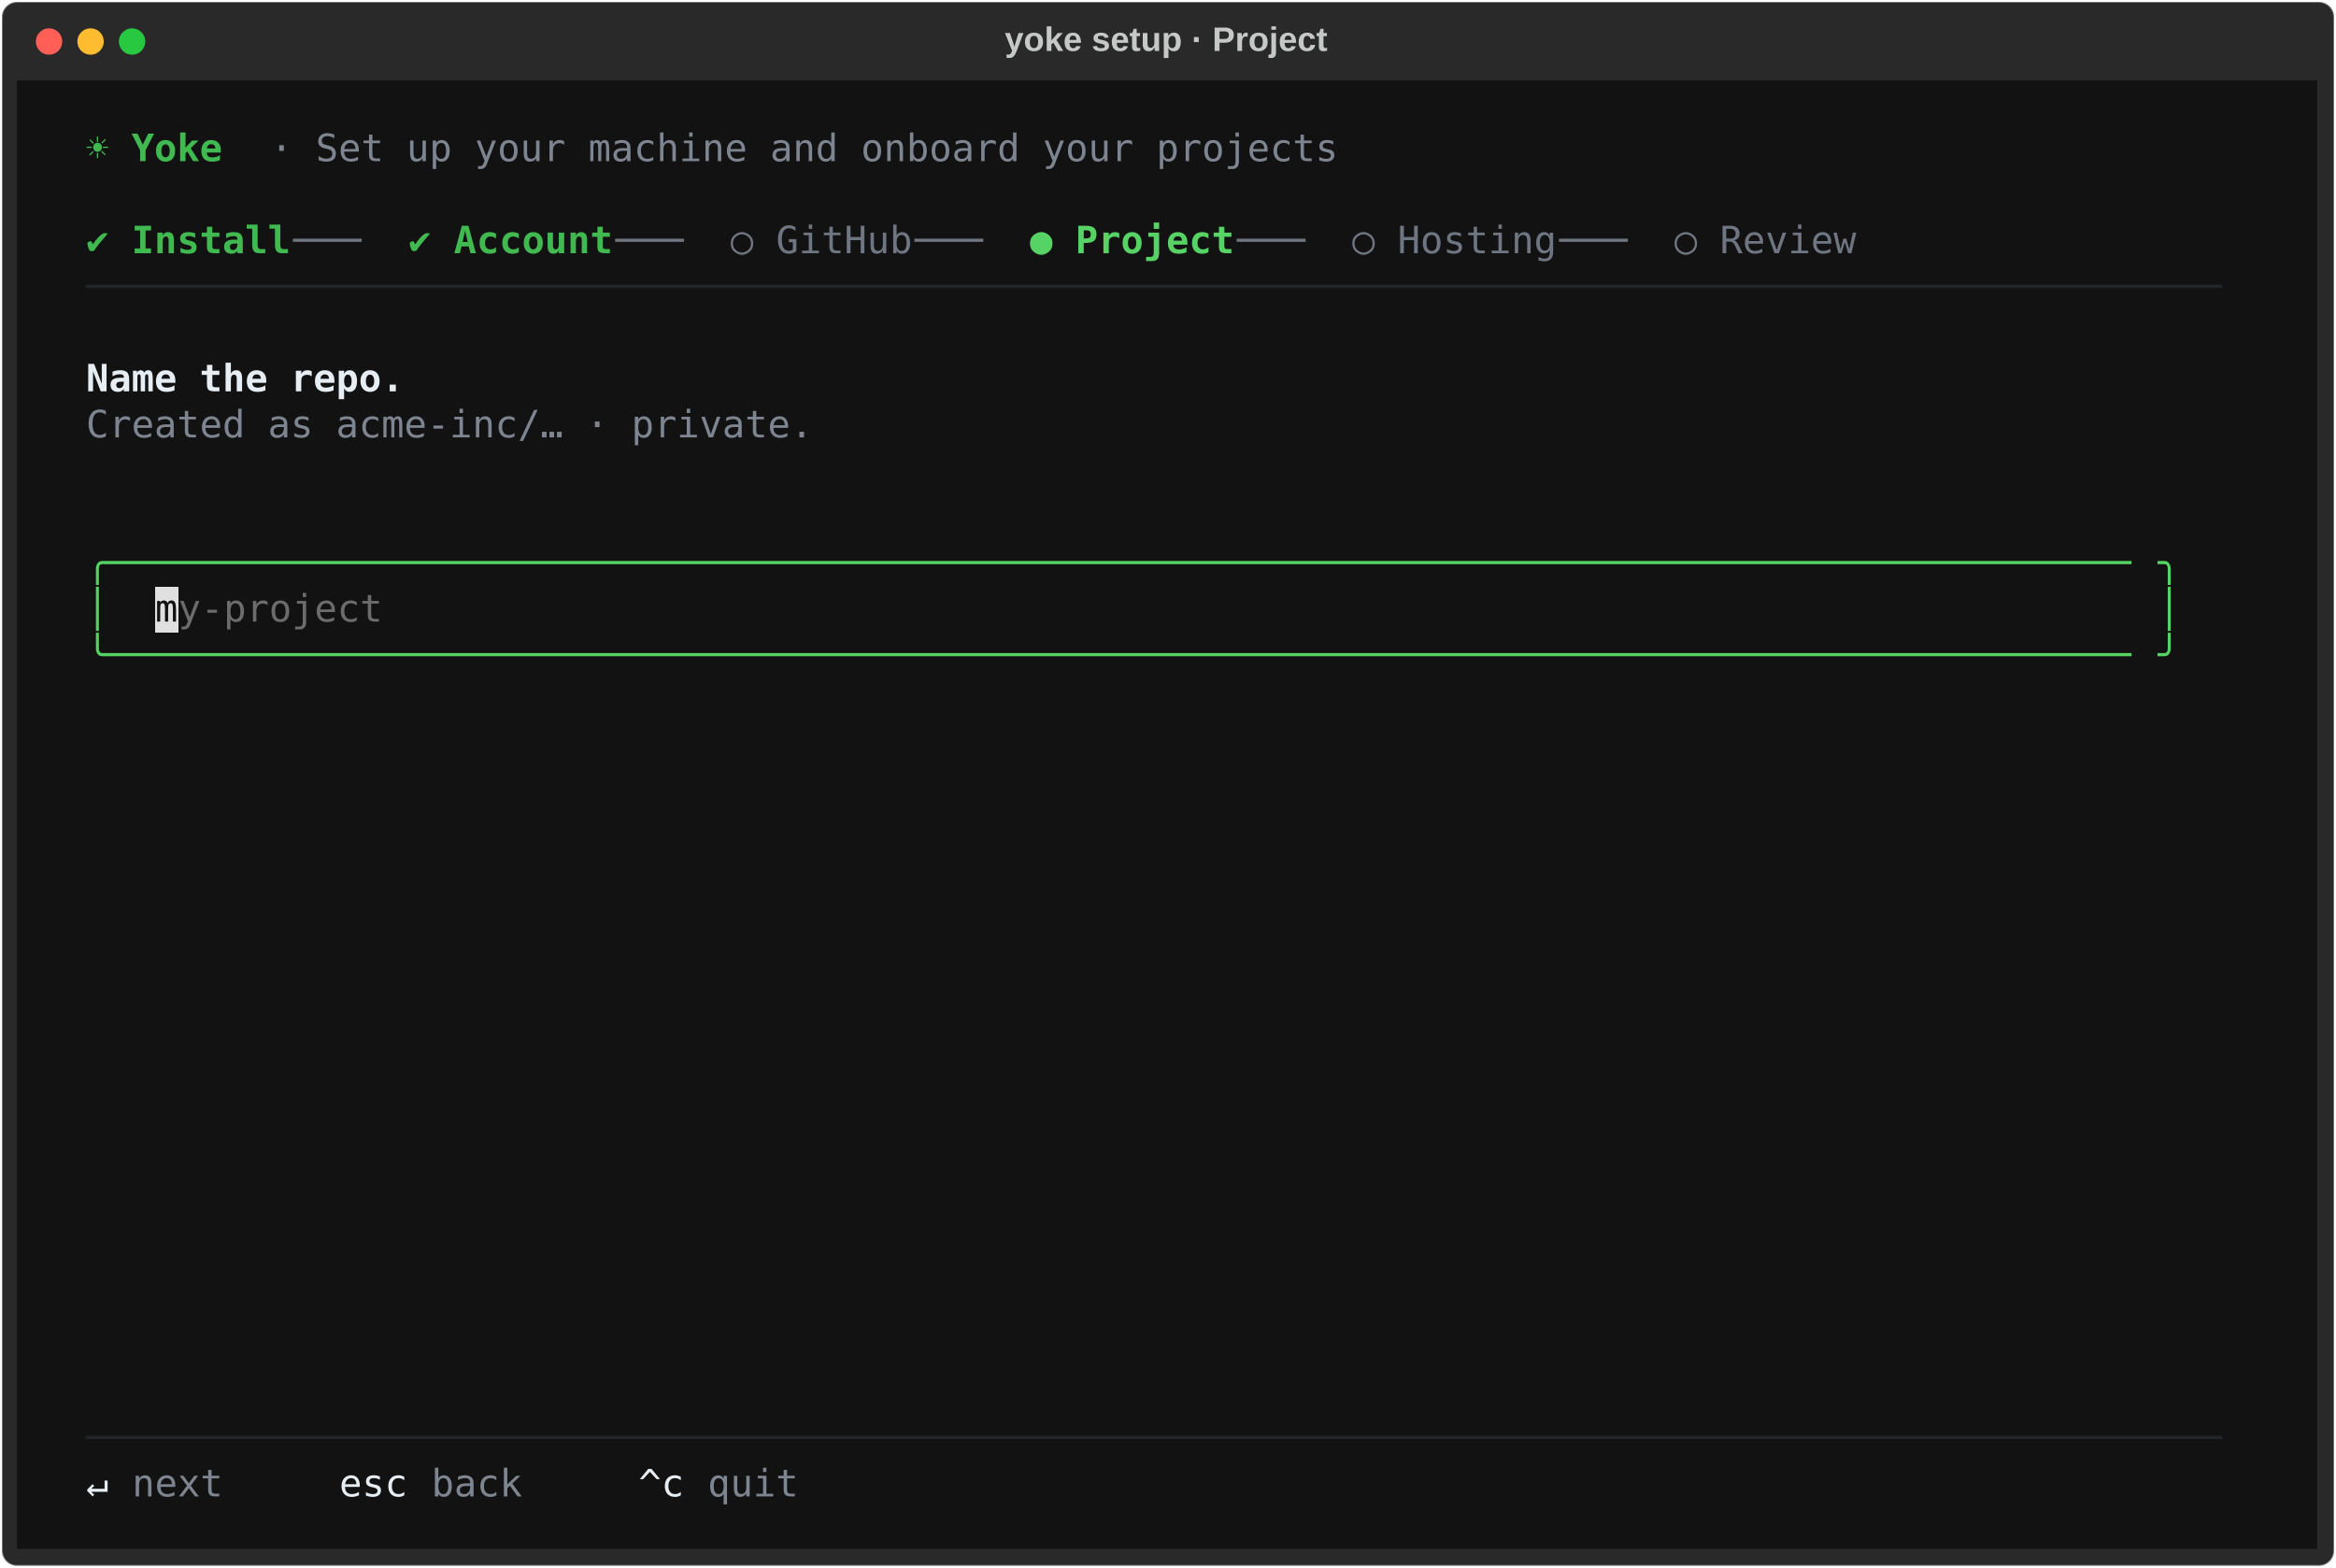
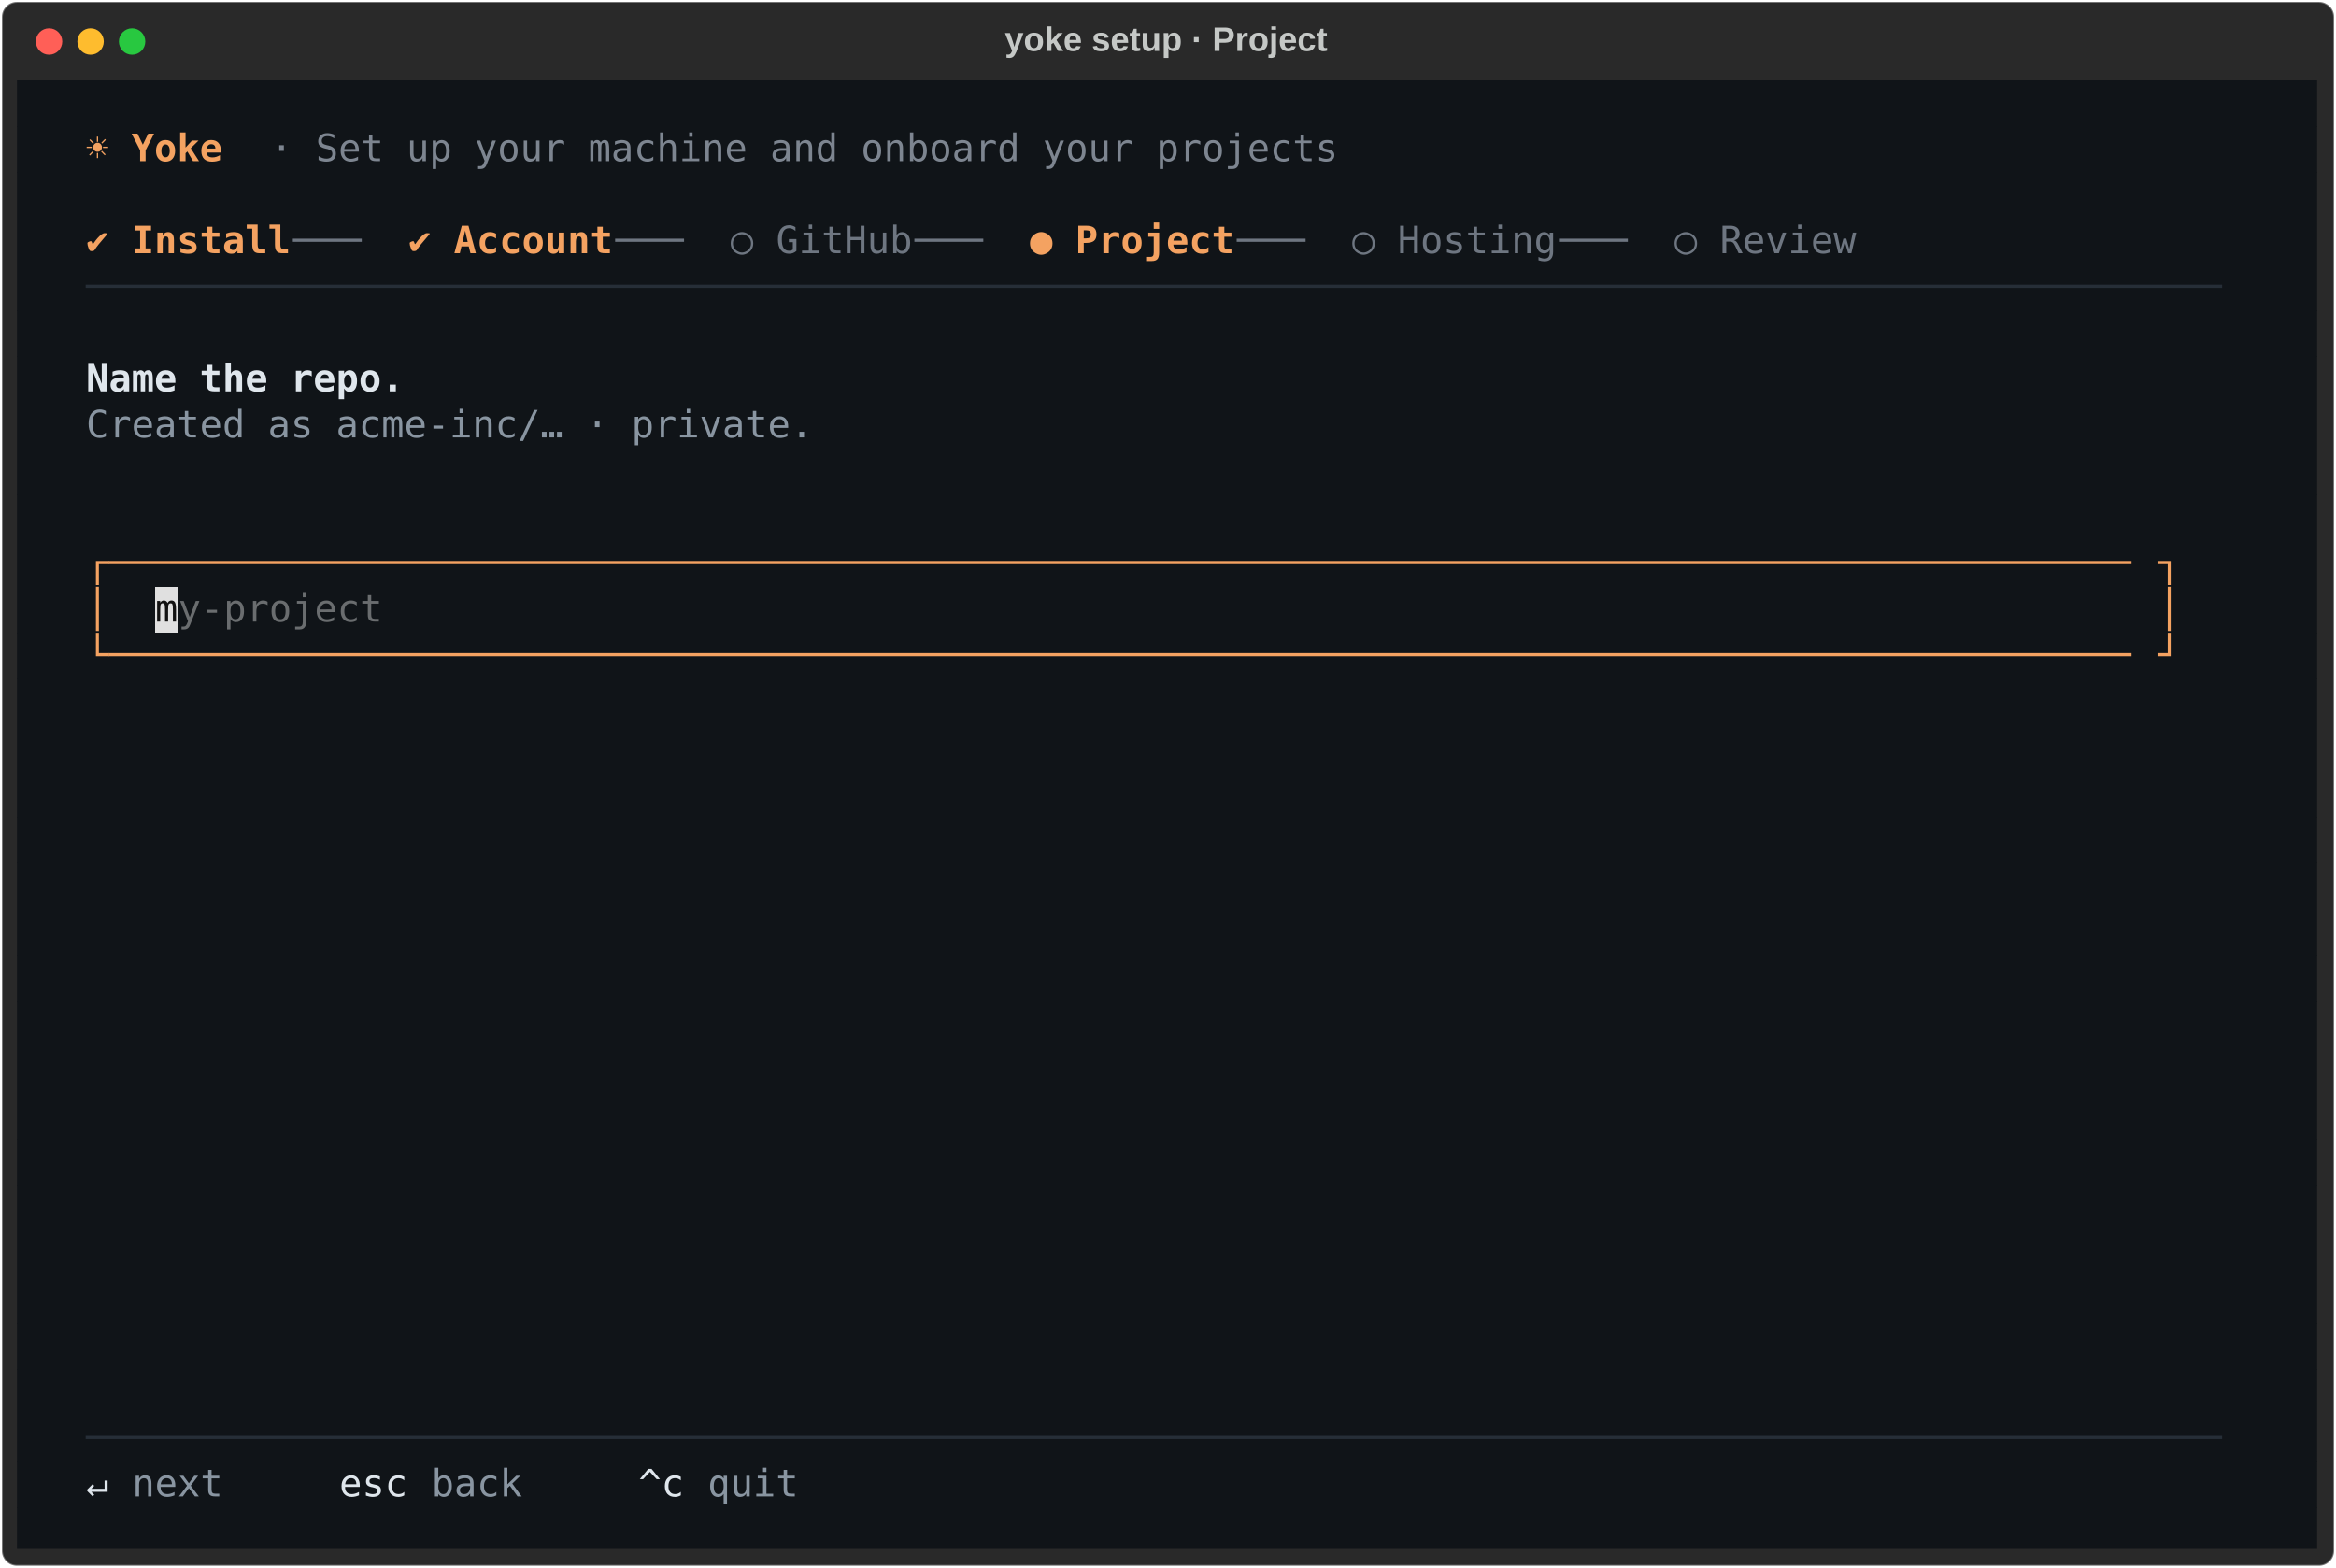
<svg xmlns="http://www.w3.org/2000/svg" class="rich-terminal" viewBox="0 0 1238 830.8">
  <style>

    @font-face {
        font-family: "Fira Code";
        src: local("FiraCode-Regular"),
                url("https://cdnjs.cloudflare.com/ajax/libs/firacode/{{VERSION}}/woff2/FiraCode-Regular.woff2") format("woff2"),
                url("https://cdnjs.cloudflare.com/ajax/libs/firacode/{{VERSION}}/woff/FiraCode-Regular.woff") format("woff");
        font-style: normal;
        font-weight: 400;
    }
    @font-face {
        font-family: "Fira Code";
        src: local("FiraCode-Bold"),
                url("https://cdnjs.cloudflare.com/ajax/libs/firacode/{{VERSION}}/woff2/FiraCode-Bold.woff2") format("woff2"),
                url("https://cdnjs.cloudflare.com/ajax/libs/firacode/{{VERSION}}/woff/FiraCode-Bold.woff") format("woff");
        font-style: bold;
        font-weight: 700;
    }

    .terminal-YOKE-matrix {
        font-family: Fira Code, monospace;
        font-size: 20px;
        line-height: 24.4px;
        font-variant-east-asian: full-width;
    }

    .terminal-YOKE-title {
        font-size: 18px;
        font-weight: bold;
        font-family: arial;
    }

- .terminal-YOKE-r2 { fill: #3fb950;font-weight: bold }
- .terminal-YOKE-r3 { fill: #e6edf3 }
+ .terminal-YOKE-r2 { fill: #f4a261;font-weight: bold }
+ .terminal-YOKE-r3 { fill: #dfe6ec }
.terminal-YOKE-r4 { fill: #7d8590 }
.terminal-YOKE-r5 { fill: #6e7681 }
- .terminal-YOKE-r6 { fill: #56d364;font-weight: bold }
- .terminal-YOKE-r7 { fill: #21262d }
- .terminal-YOKE-r8 { fill: #e6edf3;font-weight: bold }
- .terminal-YOKE-r9 { fill: #56d364 }
+ .terminal-YOKE-r6 { fill: #262e37 }
+ .terminal-YOKE-r7 { fill: #dfe6ec;font-weight: bold }
+ .terminal-YOKE-r8 { fill: #8995a1 }
+ .terminal-YOKE-r9 { fill: #f4a261 }
.terminal-YOKE-r10 { fill: #121212 }
- .terminal-YOKE-r11 { fill: #6c6c6c }
+ .terminal-YOKE-r11 { fill: #6a6d6f }
    </style>
  <defs>
    <clipPath id="terminal-YOKE-clip-terminal">
      <rect x="0" y="0" width="1219.0" height="779.8" />
    </clipPath>
    <clipPath id="terminal-YOKE-line-0">
      <rect x="0" y="1.5" width="1220" height="24.65" />
    </clipPath>
    <clipPath id="terminal-YOKE-line-1">
      <rect x="0" y="25.9" width="1220" height="24.65" />
    </clipPath>
    <clipPath id="terminal-YOKE-line-2">
      <rect x="0" y="50.3" width="1220" height="24.65" />
    </clipPath>
    <clipPath id="terminal-YOKE-line-3">
      <rect x="0" y="74.7" width="1220" height="24.65" />
    </clipPath>
    <clipPath id="terminal-YOKE-line-4">
      <rect x="0" y="99.1" width="1220" height="24.65" />
    </clipPath>
    <clipPath id="terminal-YOKE-line-5">
      <rect x="0" y="123.5" width="1220" height="24.65" />
    </clipPath>
    <clipPath id="terminal-YOKE-line-6">
      <rect x="0" y="147.9" width="1220" height="24.65" />
    </clipPath>
    <clipPath id="terminal-YOKE-line-7">
      <rect x="0" y="172.3" width="1220" height="24.65" />
    </clipPath>
    <clipPath id="terminal-YOKE-line-8">
      <rect x="0" y="196.7" width="1220" height="24.65" />
    </clipPath>
    <clipPath id="terminal-YOKE-line-9">
      <rect x="0" y="221.1" width="1220" height="24.65" />
    </clipPath>
    <clipPath id="terminal-YOKE-line-10">
      <rect x="0" y="245.5" width="1220" height="24.65" />
    </clipPath>
    <clipPath id="terminal-YOKE-line-11">
      <rect x="0" y="269.9" width="1220" height="24.65" />
    </clipPath>
    <clipPath id="terminal-YOKE-line-12">
      <rect x="0" y="294.3" width="1220" height="24.65" />
    </clipPath>
    <clipPath id="terminal-YOKE-line-13">
      <rect x="0" y="318.7" width="1220" height="24.65" />
    </clipPath>
    <clipPath id="terminal-YOKE-line-14">
      <rect x="0" y="343.1" width="1220" height="24.65" />
    </clipPath>
    <clipPath id="terminal-YOKE-line-15">
      <rect x="0" y="367.5" width="1220" height="24.65" />
    </clipPath>
    <clipPath id="terminal-YOKE-line-16">
      <rect x="0" y="391.9" width="1220" height="24.65" />
    </clipPath>
    <clipPath id="terminal-YOKE-line-17">
      <rect x="0" y="416.3" width="1220" height="24.65" />
    </clipPath>
    <clipPath id="terminal-YOKE-line-18">
      <rect x="0" y="440.7" width="1220" height="24.65" />
    </clipPath>
    <clipPath id="terminal-YOKE-line-19">
      <rect x="0" y="465.1" width="1220" height="24.65" />
    </clipPath>
    <clipPath id="terminal-YOKE-line-20">
      <rect x="0" y="489.5" width="1220" height="24.65" />
    </clipPath>
    <clipPath id="terminal-YOKE-line-21">
      <rect x="0" y="513.9" width="1220" height="24.65" />
    </clipPath>
    <clipPath id="terminal-YOKE-line-22">
      <rect x="0" y="538.3" width="1220" height="24.65" />
    </clipPath>
    <clipPath id="terminal-YOKE-line-23">
      <rect x="0" y="562.7" width="1220" height="24.65" />
    </clipPath>
    <clipPath id="terminal-YOKE-line-24">
      <rect x="0" y="587.1" width="1220" height="24.65" />
    </clipPath>
    <clipPath id="terminal-YOKE-line-25">
      <rect x="0" y="611.5" width="1220" height="24.65" />
    </clipPath>
    <clipPath id="terminal-YOKE-line-26">
      <rect x="0" y="635.9" width="1220" height="24.65" />
    </clipPath>
    <clipPath id="terminal-YOKE-line-27">
      <rect x="0" y="660.3" width="1220" height="24.65" />
    </clipPath>
    <clipPath id="terminal-YOKE-line-28">
      <rect x="0" y="684.7" width="1220" height="24.65" />
    </clipPath>
    <clipPath id="terminal-YOKE-line-29">
      <rect x="0" y="709.1" width="1220" height="24.65" />
    </clipPath>
    <clipPath id="terminal-YOKE-line-30">
      <rect x="0" y="733.5" width="1220" height="24.65" />
    </clipPath>
  </defs>
  <rect fill="#292929" stroke="rgba(255,255,255,0.35)" stroke-width="1" x="1" y="1" width="1236" height="828.8" rx="8" />
  <text class="terminal-YOKE-title" fill="#c5c8c6" text-anchor="middle" x="618" y="27">yoke setup · Project</text>
  <g transform="translate(26,22)">
    <circle cx="0" cy="0" r="7" fill="#ff5f57" />
    <circle cx="22" cy="0" r="7" fill="#febc2e" />
    <circle cx="44" cy="0" r="7" fill="#28c840" />
  </g>
  <g transform="translate(9, 41)" clip-path="url(#terminal-YOKE-clip-terminal)">
-     <rect fill="#121212" x="0" y="1.5" width="1220" height="24.65" shape-rendering="crispEdges" />
-     <rect fill="#121212" x="0" y="25.9" width="36.6" height="24.65" shape-rendering="crispEdges" />
-     <rect fill="#121212" x="36.6" y="25.9" width="73.2" height="24.65" shape-rendering="crispEdges" />
-     <rect fill="#121212" x="109.8" y="25.9" width="24.4" height="24.65" shape-rendering="crispEdges" />
-     <rect fill="#121212" x="134.2" y="25.9" width="573.4" height="24.65" shape-rendering="crispEdges" />
-     <rect fill="#121212" x="707.6" y="25.9" width="475.8" height="24.65" shape-rendering="crispEdges" />
-     <rect fill="#121212" x="1183.4" y="25.9" width="36.6" height="24.65" shape-rendering="crispEdges" />
-     <rect fill="#121212" x="0" y="50.3" width="1220" height="24.65" shape-rendering="crispEdges" />
-     <rect fill="#121212" x="0" y="74.7" width="36.6" height="24.65" shape-rendering="crispEdges" />
-     <rect fill="#121212" x="36.6" y="74.7" width="109.8" height="24.65" shape-rendering="crispEdges" />
-     <rect fill="#121212" x="146.4" y="74.7" width="61" height="24.65" shape-rendering="crispEdges" />
-     <rect fill="#121212" x="207.4" y="74.7" width="109.8" height="24.65" shape-rendering="crispEdges" />
-     <rect fill="#121212" x="317.2" y="74.7" width="61" height="24.65" shape-rendering="crispEdges" />
-     <rect fill="#121212" x="378.2" y="74.7" width="97.6" height="24.65" shape-rendering="crispEdges" />
-     <rect fill="#121212" x="475.8" y="74.7" width="61" height="24.65" shape-rendering="crispEdges" />
-     <rect fill="#121212" x="536.8" y="74.7" width="109.8" height="24.65" shape-rendering="crispEdges" />
-     <rect fill="#121212" x="646.6" y="74.7" width="61" height="24.65" shape-rendering="crispEdges" />
-     <rect fill="#121212" x="707.6" y="74.7" width="109.8" height="24.65" shape-rendering="crispEdges" />
-     <rect fill="#121212" x="817.4" y="74.7" width="61" height="24.65" shape-rendering="crispEdges" />
-     <rect fill="#121212" x="878.4" y="74.7" width="97.6" height="24.65" shape-rendering="crispEdges" />
-     <rect fill="#121212" x="976" y="74.7" width="207.4" height="24.65" shape-rendering="crispEdges" />
-     <rect fill="#121212" x="1183.4" y="74.7" width="36.6" height="24.65" shape-rendering="crispEdges" />
-     <rect fill="#121212" x="0" y="99.1" width="36.6" height="24.65" shape-rendering="crispEdges" />
-     <rect fill="#121212" x="36.6" y="99.1" width="1146.8" height="24.65" shape-rendering="crispEdges" />
-     <rect fill="#121212" x="1183.4" y="99.1" width="36.6" height="24.65" shape-rendering="crispEdges" />
-     <rect fill="#121212" x="0" y="123.5" width="1220" height="24.65" shape-rendering="crispEdges" />
-     <rect fill="#121212" x="0" y="147.9" width="36.6" height="24.65" shape-rendering="crispEdges" />
-     <rect fill="#121212" x="36.6" y="147.9" width="170.8" height="24.65" shape-rendering="crispEdges" />
-     <rect fill="#121212" x="207.4" y="147.9" width="976" height="24.65" shape-rendering="crispEdges" />
-     <rect fill="#121212" x="1183.4" y="147.9" width="36.6" height="24.65" shape-rendering="crispEdges" />
-     <rect fill="#121212" x="0" y="172.3" width="36.6" height="24.65" shape-rendering="crispEdges" />
-     <rect fill="#121212" x="36.6" y="172.3" width="390.4" height="24.65" shape-rendering="crispEdges" />
-     <rect fill="#121212" x="427" y="172.3" width="756.4" height="24.65" shape-rendering="crispEdges" />
-     <rect fill="#121212" x="1183.4" y="172.3" width="36.6" height="24.65" shape-rendering="crispEdges" />
-     <rect fill="#121212" x="0" y="196.7" width="36.6" height="24.65" shape-rendering="crispEdges" />
-     <rect fill="#121212" x="36.6" y="196.7" width="0" height="24.65" shape-rendering="crispEdges" />
-     <rect fill="#121212" x="36.6" y="196.7" width="1146.8" height="24.65" shape-rendering="crispEdges" />
-     <rect fill="#121212" x="1183.4" y="196.7" width="36.6" height="24.65" shape-rendering="crispEdges" />
-     <rect fill="#121212" x="0" y="221.1" width="36.6" height="24.65" shape-rendering="crispEdges" />
-     <rect fill="#121212" x="36.6" y="221.1" width="1146.8" height="24.65" shape-rendering="crispEdges" />
-     <rect fill="#121212" x="1183.4" y="221.1" width="36.6" height="24.65" shape-rendering="crispEdges" />
-     <rect fill="#121212" x="0" y="245.5" width="36.6" height="24.65" shape-rendering="crispEdges" />
-     <rect fill="#121212" x="36.6" y="245.5" width="12.2" height="24.65" shape-rendering="crispEdges" />
-     <rect fill="#121212" x="48.8" y="245.5" width="1085.8" height="24.65" shape-rendering="crispEdges" />
-     <rect fill="#121212" x="1134.6" y="245.5" width="12.2" height="24.65" shape-rendering="crispEdges" />
-     <rect fill="#121212" x="1146.8" y="245.5" width="36.6" height="24.65" shape-rendering="crispEdges" />
-     <rect fill="#121212" x="1183.4" y="245.5" width="36.6" height="24.65" shape-rendering="crispEdges" />
-     <rect fill="#121212" x="0" y="269.9" width="36.6" height="24.65" shape-rendering="crispEdges" />
-     <rect fill="#121212" x="36.6" y="269.9" width="12.2" height="24.65" shape-rendering="crispEdges" />
-     <rect fill="#121212" x="48.8" y="269.9" width="24.4" height="24.65" shape-rendering="crispEdges" />
+     <rect fill="#101418" x="0" y="1.5" width="1220" height="24.65" shape-rendering="crispEdges" />
+     <rect fill="#101418" x="0" y="25.9" width="36.6" height="24.65" shape-rendering="crispEdges" />
+     <rect fill="#101418" x="36.6" y="25.9" width="73.2" height="24.65" shape-rendering="crispEdges" />
+     <rect fill="#101418" x="109.8" y="25.9" width="24.4" height="24.65" shape-rendering="crispEdges" />
+     <rect fill="#101418" x="134.2" y="25.9" width="573.4" height="24.65" shape-rendering="crispEdges" />
+     <rect fill="#101418" x="707.6" y="25.9" width="475.8" height="24.65" shape-rendering="crispEdges" />
+     <rect fill="#101418" x="1183.4" y="25.9" width="36.6" height="24.65" shape-rendering="crispEdges" />
+     <rect fill="#101418" x="0" y="50.3" width="1220" height="24.65" shape-rendering="crispEdges" />
+     <rect fill="#101418" x="0" y="74.7" width="36.6" height="24.65" shape-rendering="crispEdges" />
+     <rect fill="#101418" x="36.6" y="74.7" width="109.8" height="24.65" shape-rendering="crispEdges" />
+     <rect fill="#101418" x="146.4" y="74.7" width="61" height="24.65" shape-rendering="crispEdges" />
+     <rect fill="#101418" x="207.4" y="74.7" width="109.8" height="24.65" shape-rendering="crispEdges" />
+     <rect fill="#101418" x="317.2" y="74.7" width="61" height="24.65" shape-rendering="crispEdges" />
+     <rect fill="#101418" x="378.2" y="74.7" width="97.6" height="24.65" shape-rendering="crispEdges" />
+     <rect fill="#101418" x="475.8" y="74.7" width="61" height="24.65" shape-rendering="crispEdges" />
+     <rect fill="#101418" x="536.8" y="74.7" width="109.8" height="24.65" shape-rendering="crispEdges" />
+     <rect fill="#101418" x="646.6" y="74.7" width="61" height="24.65" shape-rendering="crispEdges" />
+     <rect fill="#101418" x="707.6" y="74.7" width="109.8" height="24.65" shape-rendering="crispEdges" />
+     <rect fill="#101418" x="817.4" y="74.7" width="61" height="24.65" shape-rendering="crispEdges" />
+     <rect fill="#101418" x="878.4" y="74.7" width="97.6" height="24.65" shape-rendering="crispEdges" />
+     <rect fill="#101418" x="976" y="74.7" width="207.4" height="24.65" shape-rendering="crispEdges" />
+     <rect fill="#101418" x="1183.4" y="74.7" width="36.6" height="24.65" shape-rendering="crispEdges" />
+     <rect fill="#101418" x="0" y="99.1" width="36.6" height="24.65" shape-rendering="crispEdges" />
+     <rect fill="#101418" x="36.6" y="99.1" width="1146.8" height="24.65" shape-rendering="crispEdges" />
+     <rect fill="#101418" x="1183.4" y="99.1" width="36.6" height="24.65" shape-rendering="crispEdges" />
+     <rect fill="#101418" x="0" y="123.5" width="1220" height="24.65" shape-rendering="crispEdges" />
+     <rect fill="#101418" x="0" y="147.9" width="36.6" height="24.65" shape-rendering="crispEdges" />
+     <rect fill="#101418" x="36.6" y="147.9" width="170.8" height="24.65" shape-rendering="crispEdges" />
+     <rect fill="#101418" x="207.4" y="147.9" width="976" height="24.65" shape-rendering="crispEdges" />
+     <rect fill="#101418" x="1183.4" y="147.9" width="36.6" height="24.65" shape-rendering="crispEdges" />
+     <rect fill="#101418" x="0" y="172.3" width="36.6" height="24.65" shape-rendering="crispEdges" />
+     <rect fill="#101418" x="36.6" y="172.3" width="390.4" height="24.65" shape-rendering="crispEdges" />
+     <rect fill="#101418" x="427" y="172.3" width="756.4" height="24.65" shape-rendering="crispEdges" />
+     <rect fill="#101418" x="1183.4" y="172.3" width="36.6" height="24.65" shape-rendering="crispEdges" />
+     <rect fill="#101418" x="0" y="196.7" width="36.6" height="24.65" shape-rendering="crispEdges" />
+     <rect fill="#101418" x="36.6" y="196.7" width="0" height="24.65" shape-rendering="crispEdges" />
+     <rect fill="#101418" x="36.6" y="196.7" width="1146.8" height="24.65" shape-rendering="crispEdges" />
+     <rect fill="#101418" x="1183.4" y="196.7" width="36.6" height="24.65" shape-rendering="crispEdges" />
+     <rect fill="#101418" x="0" y="221.1" width="36.6" height="24.65" shape-rendering="crispEdges" />
+     <rect fill="#101418" x="36.6" y="221.1" width="1146.8" height="24.65" shape-rendering="crispEdges" />
+     <rect fill="#101418" x="1183.4" y="221.1" width="36.6" height="24.65" shape-rendering="crispEdges" />
+     <rect fill="#101418" x="0" y="245.5" width="36.6" height="24.65" shape-rendering="crispEdges" />
+     <rect fill="#101418" x="36.6" y="245.5" width="12.2" height="24.65" shape-rendering="crispEdges" />
+     <rect fill="#101418" x="48.8" y="245.5" width="1085.8" height="24.65" shape-rendering="crispEdges" />
+     <rect fill="#101418" x="1134.6" y="245.5" width="12.2" height="24.65" shape-rendering="crispEdges" />
+     <rect fill="#101418" x="1146.8" y="245.5" width="36.6" height="24.65" shape-rendering="crispEdges" />
+     <rect fill="#101418" x="1183.4" y="245.5" width="36.6" height="24.65" shape-rendering="crispEdges" />
+     <rect fill="#101418" x="0" y="269.9" width="36.6" height="24.65" shape-rendering="crispEdges" />
+     <rect fill="#101418" x="36.6" y="269.9" width="12.2" height="24.65" shape-rendering="crispEdges" />
+     <rect fill="#101418" x="48.8" y="269.9" width="24.4" height="24.65" shape-rendering="crispEdges" />
    <rect fill="#e0e0e0" x="73.2" y="269.9" width="12.2" height="24.65" shape-rendering="crispEdges" />
-     <rect fill="#121212" x="85.4" y="269.9" width="109.8" height="24.65" shape-rendering="crispEdges" />
-     <rect fill="#121212" x="195.2" y="269.9" width="915" height="24.65" shape-rendering="crispEdges" />
-     <rect fill="#121212" x="1110.2" y="269.9" width="24.4" height="24.65" shape-rendering="crispEdges" />
-     <rect fill="#121212" x="1134.6" y="269.9" width="12.2" height="24.65" shape-rendering="crispEdges" />
-     <rect fill="#121212" x="1146.8" y="269.9" width="36.6" height="24.65" shape-rendering="crispEdges" />
-     <rect fill="#121212" x="1183.4" y="269.9" width="36.6" height="24.65" shape-rendering="crispEdges" />
-     <rect fill="#121212" x="0" y="294.3" width="36.6" height="24.65" shape-rendering="crispEdges" />
-     <rect fill="#121212" x="36.6" y="294.3" width="12.2" height="24.65" shape-rendering="crispEdges" />
-     <rect fill="#121212" x="48.8" y="294.3" width="1085.8" height="24.65" shape-rendering="crispEdges" />
-     <rect fill="#121212" x="1134.6" y="294.3" width="12.2" height="24.65" shape-rendering="crispEdges" />
-     <rect fill="#121212" x="1146.8" y="294.3" width="36.6" height="24.65" shape-rendering="crispEdges" />
-     <rect fill="#121212" x="1183.4" y="294.3" width="36.6" height="24.65" shape-rendering="crispEdges" />
-     <rect fill="#121212" x="0" y="318.7" width="36.6" height="24.65" shape-rendering="crispEdges" />
-     <rect fill="#121212" x="36.6" y="318.7" width="1146.8" height="24.65" shape-rendering="crispEdges" />
-     <rect fill="#121212" x="1183.4" y="318.7" width="36.6" height="24.65" shape-rendering="crispEdges" />
-     <rect fill="#121212" x="0" y="343.1" width="36.6" height="24.65" shape-rendering="crispEdges" />
-     <rect fill="#121212" x="36.6" y="343.1" width="0" height="24.65" shape-rendering="crispEdges" />
-     <rect fill="#121212" x="36.6" y="343.1" width="1146.8" height="24.65" shape-rendering="crispEdges" />
-     <rect fill="#121212" x="1183.4" y="343.1" width="36.6" height="24.65" shape-rendering="crispEdges" />
-     <rect fill="#121212" x="0" y="367.5" width="36.6" height="24.65" shape-rendering="crispEdges" />
-     <rect fill="#121212" x="36.6" y="367.5" width="1146.8" height="24.65" shape-rendering="crispEdges" />
-     <rect fill="#121212" x="1183.4" y="367.5" width="36.6" height="24.65" shape-rendering="crispEdges" />
-     <rect fill="#121212" x="0" y="391.9" width="36.6" height="24.65" shape-rendering="crispEdges" />
-     <rect fill="#121212" x="36.6" y="391.9" width="1146.8" height="24.65" shape-rendering="crispEdges" />
-     <rect fill="#121212" x="1183.4" y="391.9" width="36.6" height="24.65" shape-rendering="crispEdges" />
-     <rect fill="#121212" x="0" y="416.3" width="36.6" height="24.65" shape-rendering="crispEdges" />
-     <rect fill="#121212" x="36.6" y="416.3" width="1146.8" height="24.65" shape-rendering="crispEdges" />
-     <rect fill="#121212" x="1183.4" y="416.3" width="36.6" height="24.65" shape-rendering="crispEdges" />
-     <rect fill="#121212" x="0" y="440.7" width="36.6" height="24.65" shape-rendering="crispEdges" />
-     <rect fill="#121212" x="36.6" y="440.7" width="1146.8" height="24.65" shape-rendering="crispEdges" />
-     <rect fill="#121212" x="1183.4" y="440.7" width="36.6" height="24.65" shape-rendering="crispEdges" />
-     <rect fill="#121212" x="0" y="465.1" width="36.6" height="24.65" shape-rendering="crispEdges" />
-     <rect fill="#121212" x="36.6" y="465.1" width="1146.8" height="24.65" shape-rendering="crispEdges" />
-     <rect fill="#121212" x="1183.4" y="465.1" width="36.6" height="24.65" shape-rendering="crispEdges" />
-     <rect fill="#121212" x="0" y="489.5" width="36.6" height="24.65" shape-rendering="crispEdges" />
-     <rect fill="#121212" x="36.6" y="489.5" width="1146.8" height="24.65" shape-rendering="crispEdges" />
-     <rect fill="#121212" x="1183.4" y="489.5" width="36.6" height="24.65" shape-rendering="crispEdges" />
-     <rect fill="#121212" x="0" y="513.9" width="36.6" height="24.65" shape-rendering="crispEdges" />
-     <rect fill="#121212" x="36.6" y="513.9" width="1146.8" height="24.65" shape-rendering="crispEdges" />
-     <rect fill="#121212" x="1183.4" y="513.9" width="36.6" height="24.65" shape-rendering="crispEdges" />
-     <rect fill="#121212" x="0" y="538.3" width="36.6" height="24.65" shape-rendering="crispEdges" />
-     <rect fill="#121212" x="36.6" y="538.3" width="1146.8" height="24.65" shape-rendering="crispEdges" />
-     <rect fill="#121212" x="1183.4" y="538.3" width="36.6" height="24.65" shape-rendering="crispEdges" />
-     <rect fill="#121212" x="0" y="562.7" width="36.6" height="24.65" shape-rendering="crispEdges" />
-     <rect fill="#121212" x="36.6" y="562.7" width="1146.8" height="24.65" shape-rendering="crispEdges" />
-     <rect fill="#121212" x="1183.4" y="562.7" width="36.6" height="24.65" shape-rendering="crispEdges" />
-     <rect fill="#121212" x="0" y="587.1" width="36.6" height="24.65" shape-rendering="crispEdges" />
-     <rect fill="#121212" x="36.6" y="587.1" width="1146.8" height="24.65" shape-rendering="crispEdges" />
-     <rect fill="#121212" x="1183.4" y="587.1" width="36.6" height="24.65" shape-rendering="crispEdges" />
-     <rect fill="#121212" x="0" y="611.5" width="36.6" height="24.65" shape-rendering="crispEdges" />
-     <rect fill="#121212" x="36.6" y="611.5" width="1146.8" height="24.65" shape-rendering="crispEdges" />
-     <rect fill="#121212" x="1183.4" y="611.5" width="36.6" height="24.65" shape-rendering="crispEdges" />
-     <rect fill="#121212" x="0" y="635.9" width="36.6" height="24.65" shape-rendering="crispEdges" />
-     <rect fill="#121212" x="36.6" y="635.9" width="1146.8" height="24.65" shape-rendering="crispEdges" />
-     <rect fill="#121212" x="1183.4" y="635.9" width="36.6" height="24.65" shape-rendering="crispEdges" />
-     <rect fill="#121212" x="0" y="660.3" width="36.6" height="24.65" shape-rendering="crispEdges" />
-     <rect fill="#121212" x="36.6" y="660.3" width="1146.8" height="24.65" shape-rendering="crispEdges" />
-     <rect fill="#121212" x="1183.4" y="660.3" width="36.6" height="24.65" shape-rendering="crispEdges" />
-     <rect fill="#121212" x="0" y="684.7" width="36.6" height="24.65" shape-rendering="crispEdges" />
-     <rect fill="#121212" x="36.6" y="684.7" width="1146.8" height="24.65" shape-rendering="crispEdges" />
-     <rect fill="#121212" x="1183.4" y="684.7" width="36.6" height="24.65" shape-rendering="crispEdges" />
-     <rect fill="#121212" x="0" y="709.1" width="36.6" height="24.65" shape-rendering="crispEdges" />
-     <rect fill="#121212" x="36.6" y="709.1" width="1146.8" height="24.65" shape-rendering="crispEdges" />
-     <rect fill="#121212" x="1183.4" y="709.1" width="36.6" height="24.65" shape-rendering="crispEdges" />
-     <rect fill="#121212" x="0" y="733.5" width="36.6" height="24.65" shape-rendering="crispEdges" />
-     <rect fill="#121212" x="36.6" y="733.5" width="12.2" height="24.65" shape-rendering="crispEdges" />
-     <rect fill="#121212" x="48.8" y="733.5" width="12.2" height="24.65" shape-rendering="crispEdges" />
-     <rect fill="#121212" x="61" y="733.5" width="48.8" height="24.65" shape-rendering="crispEdges" />
-     <rect fill="#121212" x="109.8" y="733.5" width="61" height="24.65" shape-rendering="crispEdges" />
-     <rect fill="#121212" x="170.8" y="733.5" width="36.6" height="24.65" shape-rendering="crispEdges" />
-     <rect fill="#121212" x="207.4" y="733.5" width="12.2" height="24.65" shape-rendering="crispEdges" />
-     <rect fill="#121212" x="219.6" y="733.5" width="48.8" height="24.65" shape-rendering="crispEdges" />
-     <rect fill="#121212" x="268.4" y="733.5" width="61" height="24.65" shape-rendering="crispEdges" />
-     <rect fill="#121212" x="329.4" y="733.5" width="24.4" height="24.65" shape-rendering="crispEdges" />
-     <rect fill="#121212" x="353.8" y="733.5" width="12.2" height="24.65" shape-rendering="crispEdges" />
-     <rect fill="#121212" x="366" y="733.5" width="48.8" height="24.65" shape-rendering="crispEdges" />
-     <rect fill="#121212" x="414.8" y="733.5" width="768.6" height="24.65" shape-rendering="crispEdges" />
-     <rect fill="#121212" x="1183.4" y="733.5" width="36.6" height="24.65" shape-rendering="crispEdges" />
-     <rect fill="#121212" x="0" y="757.9" width="1220" height="24.65" shape-rendering="crispEdges" />
+     <rect fill="#101418" x="85.4" y="269.9" width="109.8" height="24.65" shape-rendering="crispEdges" />
+     <rect fill="#101418" x="195.2" y="269.9" width="915" height="24.65" shape-rendering="crispEdges" />
+     <rect fill="#101418" x="1110.2" y="269.9" width="24.4" height="24.65" shape-rendering="crispEdges" />
+     <rect fill="#101418" x="1134.6" y="269.9" width="12.2" height="24.65" shape-rendering="crispEdges" />
+     <rect fill="#101418" x="1146.8" y="269.9" width="36.6" height="24.65" shape-rendering="crispEdges" />
+     <rect fill="#101418" x="1183.4" y="269.9" width="36.6" height="24.65" shape-rendering="crispEdges" />
+     <rect fill="#101418" x="0" y="294.3" width="36.6" height="24.65" shape-rendering="crispEdges" />
+     <rect fill="#101418" x="36.6" y="294.3" width="12.2" height="24.65" shape-rendering="crispEdges" />
+     <rect fill="#101418" x="48.8" y="294.3" width="1085.8" height="24.65" shape-rendering="crispEdges" />
+     <rect fill="#101418" x="1134.6" y="294.3" width="12.2" height="24.65" shape-rendering="crispEdges" />
+     <rect fill="#101418" x="1146.8" y="294.3" width="36.6" height="24.65" shape-rendering="crispEdges" />
+     <rect fill="#101418" x="1183.4" y="294.3" width="36.6" height="24.65" shape-rendering="crispEdges" />
+     <rect fill="#101418" x="0" y="318.7" width="36.6" height="24.65" shape-rendering="crispEdges" />
+     <rect fill="#101418" x="36.6" y="318.7" width="1146.8" height="24.65" shape-rendering="crispEdges" />
+     <rect fill="#101418" x="1183.4" y="318.7" width="36.6" height="24.65" shape-rendering="crispEdges" />
+     <rect fill="#101418" x="0" y="343.1" width="36.6" height="24.65" shape-rendering="crispEdges" />
+     <rect fill="#101418" x="36.6" y="343.1" width="0" height="24.65" shape-rendering="crispEdges" />
+     <rect fill="#101418" x="36.6" y="343.1" width="1146.8" height="24.65" shape-rendering="crispEdges" />
+     <rect fill="#101418" x="1183.4" y="343.1" width="36.6" height="24.65" shape-rendering="crispEdges" />
+     <rect fill="#101418" x="0" y="367.5" width="36.6" height="24.65" shape-rendering="crispEdges" />
+     <rect fill="#101418" x="36.6" y="367.5" width="1146.8" height="24.65" shape-rendering="crispEdges" />
+     <rect fill="#101418" x="1183.4" y="367.5" width="36.6" height="24.65" shape-rendering="crispEdges" />
+     <rect fill="#101418" x="0" y="391.9" width="36.6" height="24.65" shape-rendering="crispEdges" />
+     <rect fill="#101418" x="36.6" y="391.9" width="1146.8" height="24.65" shape-rendering="crispEdges" />
+     <rect fill="#101418" x="1183.4" y="391.9" width="36.6" height="24.65" shape-rendering="crispEdges" />
+     <rect fill="#101418" x="0" y="416.3" width="36.6" height="24.65" shape-rendering="crispEdges" />
+     <rect fill="#101418" x="36.6" y="416.3" width="1146.8" height="24.65" shape-rendering="crispEdges" />
+     <rect fill="#101418" x="1183.4" y="416.3" width="36.6" height="24.65" shape-rendering="crispEdges" />
+     <rect fill="#101418" x="0" y="440.7" width="36.6" height="24.65" shape-rendering="crispEdges" />
+     <rect fill="#101418" x="36.6" y="440.7" width="1146.8" height="24.65" shape-rendering="crispEdges" />
+     <rect fill="#101418" x="1183.4" y="440.7" width="36.6" height="24.65" shape-rendering="crispEdges" />
+     <rect fill="#101418" x="0" y="465.1" width="36.6" height="24.65" shape-rendering="crispEdges" />
+     <rect fill="#101418" x="36.6" y="465.1" width="1146.8" height="24.65" shape-rendering="crispEdges" />
+     <rect fill="#101418" x="1183.4" y="465.1" width="36.6" height="24.65" shape-rendering="crispEdges" />
+     <rect fill="#101418" x="0" y="489.5" width="36.6" height="24.65" shape-rendering="crispEdges" />
+     <rect fill="#101418" x="36.6" y="489.5" width="1146.8" height="24.65" shape-rendering="crispEdges" />
+     <rect fill="#101418" x="1183.4" y="489.5" width="36.6" height="24.65" shape-rendering="crispEdges" />
+     <rect fill="#101418" x="0" y="513.9" width="36.6" height="24.65" shape-rendering="crispEdges" />
+     <rect fill="#101418" x="36.6" y="513.9" width="1146.8" height="24.65" shape-rendering="crispEdges" />
+     <rect fill="#101418" x="1183.4" y="513.9" width="36.6" height="24.65" shape-rendering="crispEdges" />
+     <rect fill="#101418" x="0" y="538.3" width="36.6" height="24.65" shape-rendering="crispEdges" />
+     <rect fill="#101418" x="36.6" y="538.3" width="1146.8" height="24.65" shape-rendering="crispEdges" />
+     <rect fill="#101418" x="1183.4" y="538.3" width="36.6" height="24.65" shape-rendering="crispEdges" />
+     <rect fill="#101418" x="0" y="562.7" width="36.6" height="24.65" shape-rendering="crispEdges" />
+     <rect fill="#101418" x="36.6" y="562.7" width="1146.8" height="24.65" shape-rendering="crispEdges" />
+     <rect fill="#101418" x="1183.4" y="562.7" width="36.6" height="24.65" shape-rendering="crispEdges" />
+     <rect fill="#101418" x="0" y="587.1" width="36.6" height="24.65" shape-rendering="crispEdges" />
+     <rect fill="#101418" x="36.6" y="587.1" width="1146.8" height="24.65" shape-rendering="crispEdges" />
+     <rect fill="#101418" x="1183.4" y="587.1" width="36.6" height="24.65" shape-rendering="crispEdges" />
+     <rect fill="#101418" x="0" y="611.5" width="36.6" height="24.65" shape-rendering="crispEdges" />
+     <rect fill="#101418" x="36.6" y="611.5" width="1146.8" height="24.65" shape-rendering="crispEdges" />
+     <rect fill="#101418" x="1183.4" y="611.5" width="36.6" height="24.65" shape-rendering="crispEdges" />
+     <rect fill="#101418" x="0" y="635.9" width="36.6" height="24.65" shape-rendering="crispEdges" />
+     <rect fill="#101418" x="36.6" y="635.9" width="1146.8" height="24.65" shape-rendering="crispEdges" />
+     <rect fill="#101418" x="1183.4" y="635.9" width="36.6" height="24.65" shape-rendering="crispEdges" />
+     <rect fill="#101418" x="0" y="660.3" width="36.6" height="24.65" shape-rendering="crispEdges" />
+     <rect fill="#101418" x="36.6" y="660.3" width="1146.8" height="24.65" shape-rendering="crispEdges" />
+     <rect fill="#101418" x="1183.4" y="660.3" width="36.6" height="24.65" shape-rendering="crispEdges" />
+     <rect fill="#101418" x="0" y="684.7" width="36.6" height="24.65" shape-rendering="crispEdges" />
+     <rect fill="#101418" x="36.6" y="684.7" width="1146.8" height="24.65" shape-rendering="crispEdges" />
+     <rect fill="#101418" x="1183.4" y="684.7" width="36.6" height="24.65" shape-rendering="crispEdges" />
+     <rect fill="#101418" x="0" y="709.1" width="36.6" height="24.65" shape-rendering="crispEdges" />
+     <rect fill="#101418" x="36.6" y="709.1" width="1146.8" height="24.65" shape-rendering="crispEdges" />
+     <rect fill="#101418" x="1183.4" y="709.1" width="36.6" height="24.65" shape-rendering="crispEdges" />
+     <rect fill="#101418" x="0" y="733.5" width="36.6" height="24.65" shape-rendering="crispEdges" />
+     <rect fill="#101418" x="36.6" y="733.5" width="12.2" height="24.65" shape-rendering="crispEdges" />
+     <rect fill="#101418" x="48.8" y="733.5" width="12.2" height="24.65" shape-rendering="crispEdges" />
+     <rect fill="#101418" x="61" y="733.5" width="48.8" height="24.65" shape-rendering="crispEdges" />
+     <rect fill="#101418" x="109.8" y="733.5" width="61" height="24.65" shape-rendering="crispEdges" />
+     <rect fill="#101418" x="170.8" y="733.5" width="36.6" height="24.65" shape-rendering="crispEdges" />
+     <rect fill="#101418" x="207.4" y="733.5" width="12.2" height="24.65" shape-rendering="crispEdges" />
+     <rect fill="#101418" x="219.6" y="733.5" width="48.8" height="24.65" shape-rendering="crispEdges" />
+     <rect fill="#101418" x="268.4" y="733.5" width="61" height="24.65" shape-rendering="crispEdges" />
+     <rect fill="#101418" x="329.4" y="733.5" width="24.4" height="24.65" shape-rendering="crispEdges" />
+     <rect fill="#101418" x="353.8" y="733.5" width="12.2" height="24.65" shape-rendering="crispEdges" />
+     <rect fill="#101418" x="366" y="733.5" width="48.8" height="24.65" shape-rendering="crispEdges" />
+     <rect fill="#101418" x="414.8" y="733.5" width="768.6" height="24.65" shape-rendering="crispEdges" />
+     <rect fill="#101418" x="1183.4" y="733.5" width="36.6" height="24.65" shape-rendering="crispEdges" />
+     <rect fill="#101418" x="0" y="757.9" width="1220" height="24.65" shape-rendering="crispEdges" />
    <g class="terminal-YOKE-matrix">
      <text class="terminal-YOKE-r2" x="36.6" y="44.4" textLength="73.2" clip-path="url(#terminal-YOKE-line-1)">☀ Yoke</text>
      <text class="terminal-YOKE-r4" x="134.2" y="44.4" textLength="573.4" clip-path="url(#terminal-YOKE-line-1)">· Set up your machine and onboard your projects</text>
      <text class="terminal-YOKE-r2" x="36.6" y="93.2" textLength="109.8" clip-path="url(#terminal-YOKE-line-3)">✔ Install</text>
      <text class="terminal-YOKE-r5" x="146.4" y="93.2" textLength="61" clip-path="url(#terminal-YOKE-line-3)"> ─── </text>
      <text class="terminal-YOKE-r2" x="207.4" y="93.2" textLength="109.8" clip-path="url(#terminal-YOKE-line-3)">✔ Account</text>
      <text class="terminal-YOKE-r5" x="317.2" y="93.2" textLength="61" clip-path="url(#terminal-YOKE-line-3)"> ─── </text>
      <text class="terminal-YOKE-r5" x="378.2" y="93.2" textLength="97.6" clip-path="url(#terminal-YOKE-line-3)">○ GitHub</text>
      <text class="terminal-YOKE-r5" x="475.8" y="93.2" textLength="61" clip-path="url(#terminal-YOKE-line-3)"> ─── </text>
-       <text class="terminal-YOKE-r6" x="536.8" y="93.2" textLength="109.8" clip-path="url(#terminal-YOKE-line-3)">● Project</text>
+       <text class="terminal-YOKE-r2" x="536.8" y="93.2" textLength="109.8" clip-path="url(#terminal-YOKE-line-3)">● Project</text>
      <text class="terminal-YOKE-r5" x="646.6" y="93.2" textLength="61" clip-path="url(#terminal-YOKE-line-3)"> ─── </text>
      <text class="terminal-YOKE-r5" x="707.6" y="93.2" textLength="109.8" clip-path="url(#terminal-YOKE-line-3)">○ Hosting</text>
      <text class="terminal-YOKE-r5" x="817.4" y="93.2" textLength="61" clip-path="url(#terminal-YOKE-line-3)"> ─── </text>
      <text class="terminal-YOKE-r5" x="878.4" y="93.2" textLength="97.6" clip-path="url(#terminal-YOKE-line-3)">○ Review</text>
-       <text class="terminal-YOKE-r7" x="36.6" y="117.6" textLength="1146.8" clip-path="url(#terminal-YOKE-line-4)">──────────────────────────────────────────────────────────────────────────────────────────────</text>
-       <text class="terminal-YOKE-r8" x="36.6" y="166.4" textLength="170.8" clip-path="url(#terminal-YOKE-line-6)">Name the repo.</text>
-       <text class="terminal-YOKE-r4" x="36.6" y="190.8" textLength="390.4" clip-path="url(#terminal-YOKE-line-7)">Created as acme-inc/… · private.</text>
-       <text class="terminal-YOKE-r9" x="36.6" y="264" textLength="12.2" clip-path="url(#terminal-YOKE-line-10)">╭</text>
+       <text class="terminal-YOKE-r6" x="36.6" y="117.6" textLength="1146.8" clip-path="url(#terminal-YOKE-line-4)">──────────────────────────────────────────────────────────────────────────────────────────────</text>
+       <text class="terminal-YOKE-r7" x="36.6" y="166.4" textLength="170.8" clip-path="url(#terminal-YOKE-line-6)">Name the repo.</text>
+       <text class="terminal-YOKE-r8" x="36.6" y="190.8" textLength="390.4" clip-path="url(#terminal-YOKE-line-7)">Created as acme-inc/… · private.</text>
+       <text class="terminal-YOKE-r9" x="36.6" y="264" textLength="12.2" clip-path="url(#terminal-YOKE-line-10)">┌</text>
      <text class="terminal-YOKE-r9" x="48.8" y="264" textLength="1085.8" clip-path="url(#terminal-YOKE-line-10)">─────────────────────────────────────────────────────────────────────────────────────────</text>
-       <text class="terminal-YOKE-r9" x="1134.6" y="264" textLength="12.2" clip-path="url(#terminal-YOKE-line-10)">╮</text>
+       <text class="terminal-YOKE-r9" x="1134.6" y="264" textLength="12.2" clip-path="url(#terminal-YOKE-line-10)">┐</text>
      <text class="terminal-YOKE-r9" x="36.6" y="288.4" textLength="12.2" clip-path="url(#terminal-YOKE-line-11)">│</text>
      <text class="terminal-YOKE-r10" x="73.2" y="288.4" textLength="12.2" clip-path="url(#terminal-YOKE-line-11)">m</text>
      <text class="terminal-YOKE-r11" x="85.4" y="288.4" textLength="109.8" clip-path="url(#terminal-YOKE-line-11)">y-project</text>
      <text class="terminal-YOKE-r9" x="1134.6" y="288.4" textLength="12.2" clip-path="url(#terminal-YOKE-line-11)">│</text>
-       <text class="terminal-YOKE-r9" x="36.6" y="312.8" textLength="12.2" clip-path="url(#terminal-YOKE-line-12)">╰</text>
+       <text class="terminal-YOKE-r9" x="36.6" y="312.8" textLength="12.2" clip-path="url(#terminal-YOKE-line-12)">└</text>
      <text class="terminal-YOKE-r9" x="48.8" y="312.8" textLength="1085.8" clip-path="url(#terminal-YOKE-line-12)">─────────────────────────────────────────────────────────────────────────────────────────</text>
-       <text class="terminal-YOKE-r9" x="1134.6" y="312.8" textLength="12.2" clip-path="url(#terminal-YOKE-line-12)">╯</text>
-       <text class="terminal-YOKE-r7" x="36.6" y="727.6" textLength="1146.8" clip-path="url(#terminal-YOKE-line-29)">──────────────────────────────────────────────────────────────────────────────────────────────</text>
+       <text class="terminal-YOKE-r9" x="1134.6" y="312.8" textLength="12.2" clip-path="url(#terminal-YOKE-line-12)">┘</text>
+       <text class="terminal-YOKE-r6" x="36.6" y="727.6" textLength="1146.8" clip-path="url(#terminal-YOKE-line-29)">──────────────────────────────────────────────────────────────────────────────────────────────</text>
      <text class="terminal-YOKE-r3" x="36.6" y="752" textLength="12.2" clip-path="url(#terminal-YOKE-line-30)">↵</text>
-       <text class="terminal-YOKE-r4" x="61" y="752" textLength="48.8" clip-path="url(#terminal-YOKE-line-30)">next</text>
+       <text class="terminal-YOKE-r8" x="61" y="752" textLength="48.8" clip-path="url(#terminal-YOKE-line-30)">next</text>
      <text class="terminal-YOKE-r3" x="170.8" y="752" textLength="36.6" clip-path="url(#terminal-YOKE-line-30)">esc</text>
-       <text class="terminal-YOKE-r4" x="219.6" y="752" textLength="48.8" clip-path="url(#terminal-YOKE-line-30)">back</text>
+       <text class="terminal-YOKE-r8" x="219.6" y="752" textLength="48.8" clip-path="url(#terminal-YOKE-line-30)">back</text>
      <text class="terminal-YOKE-r3" x="329.4" y="752" textLength="24.4" clip-path="url(#terminal-YOKE-line-30)">^c</text>
-       <text class="terminal-YOKE-r4" x="366" y="752" textLength="48.8" clip-path="url(#terminal-YOKE-line-30)">quit</text>
+       <text class="terminal-YOKE-r8" x="366" y="752" textLength="48.8" clip-path="url(#terminal-YOKE-line-30)">quit</text>
    </g>
  </g>
</svg>
